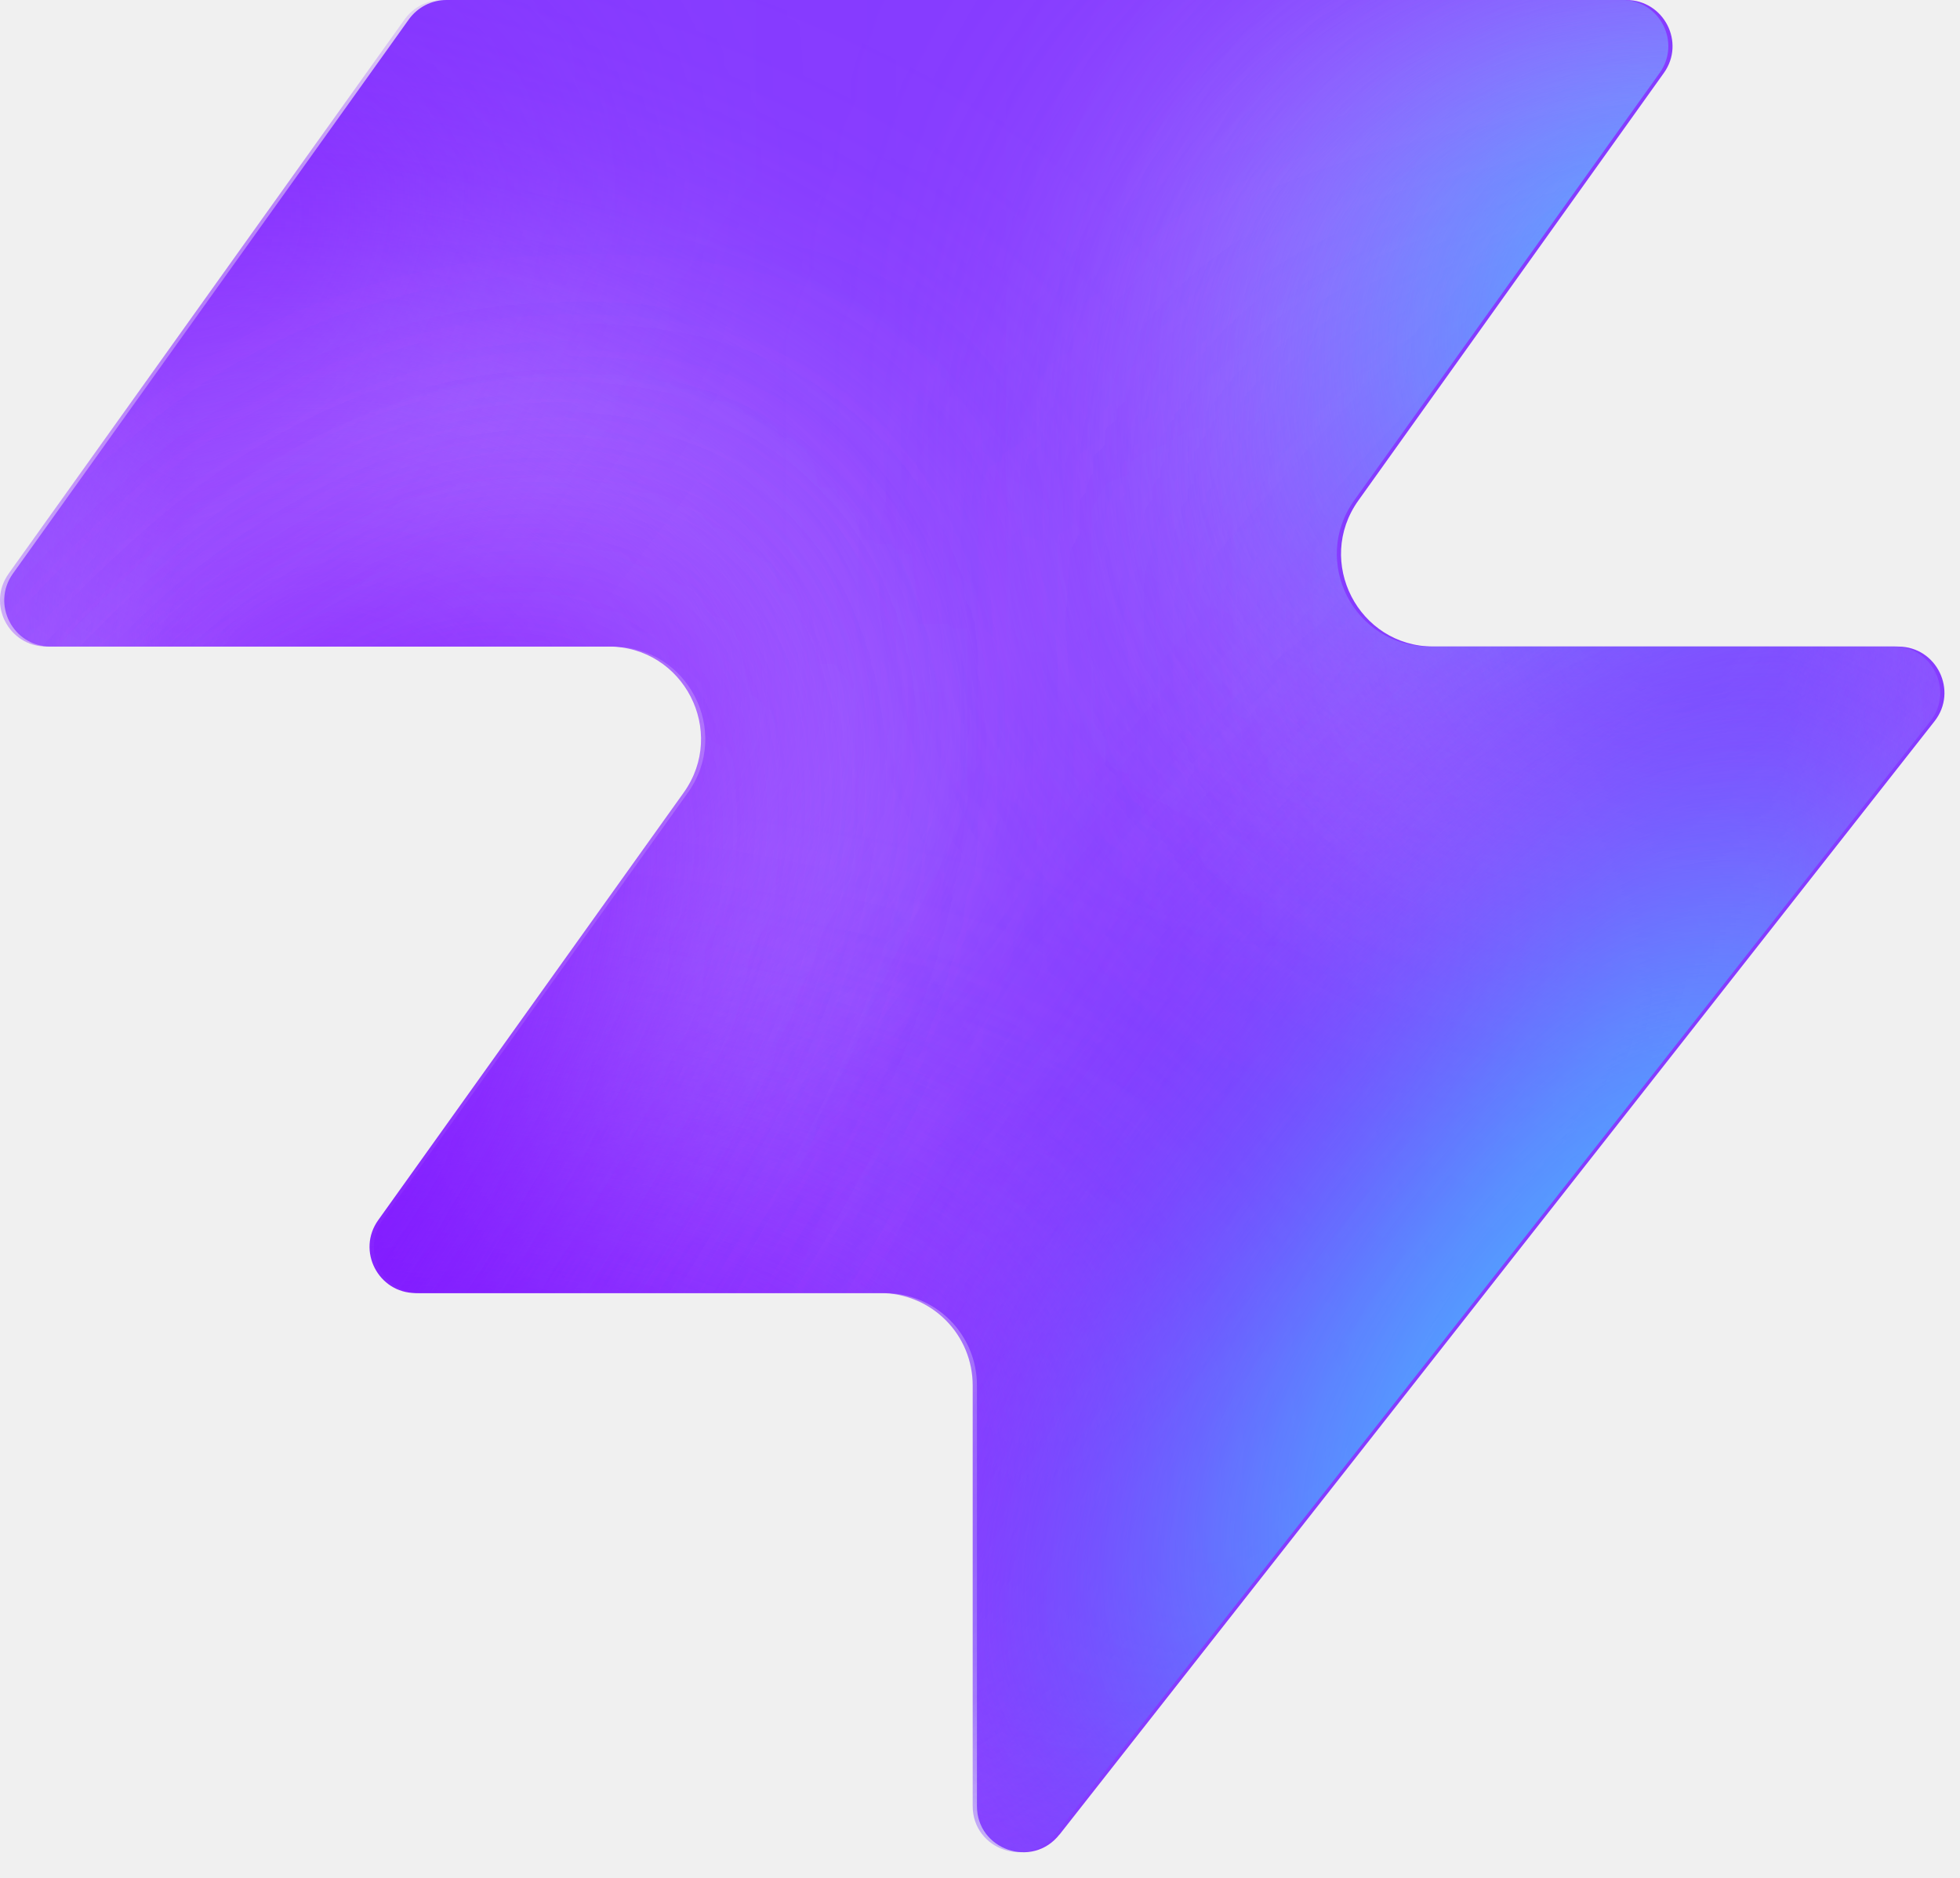
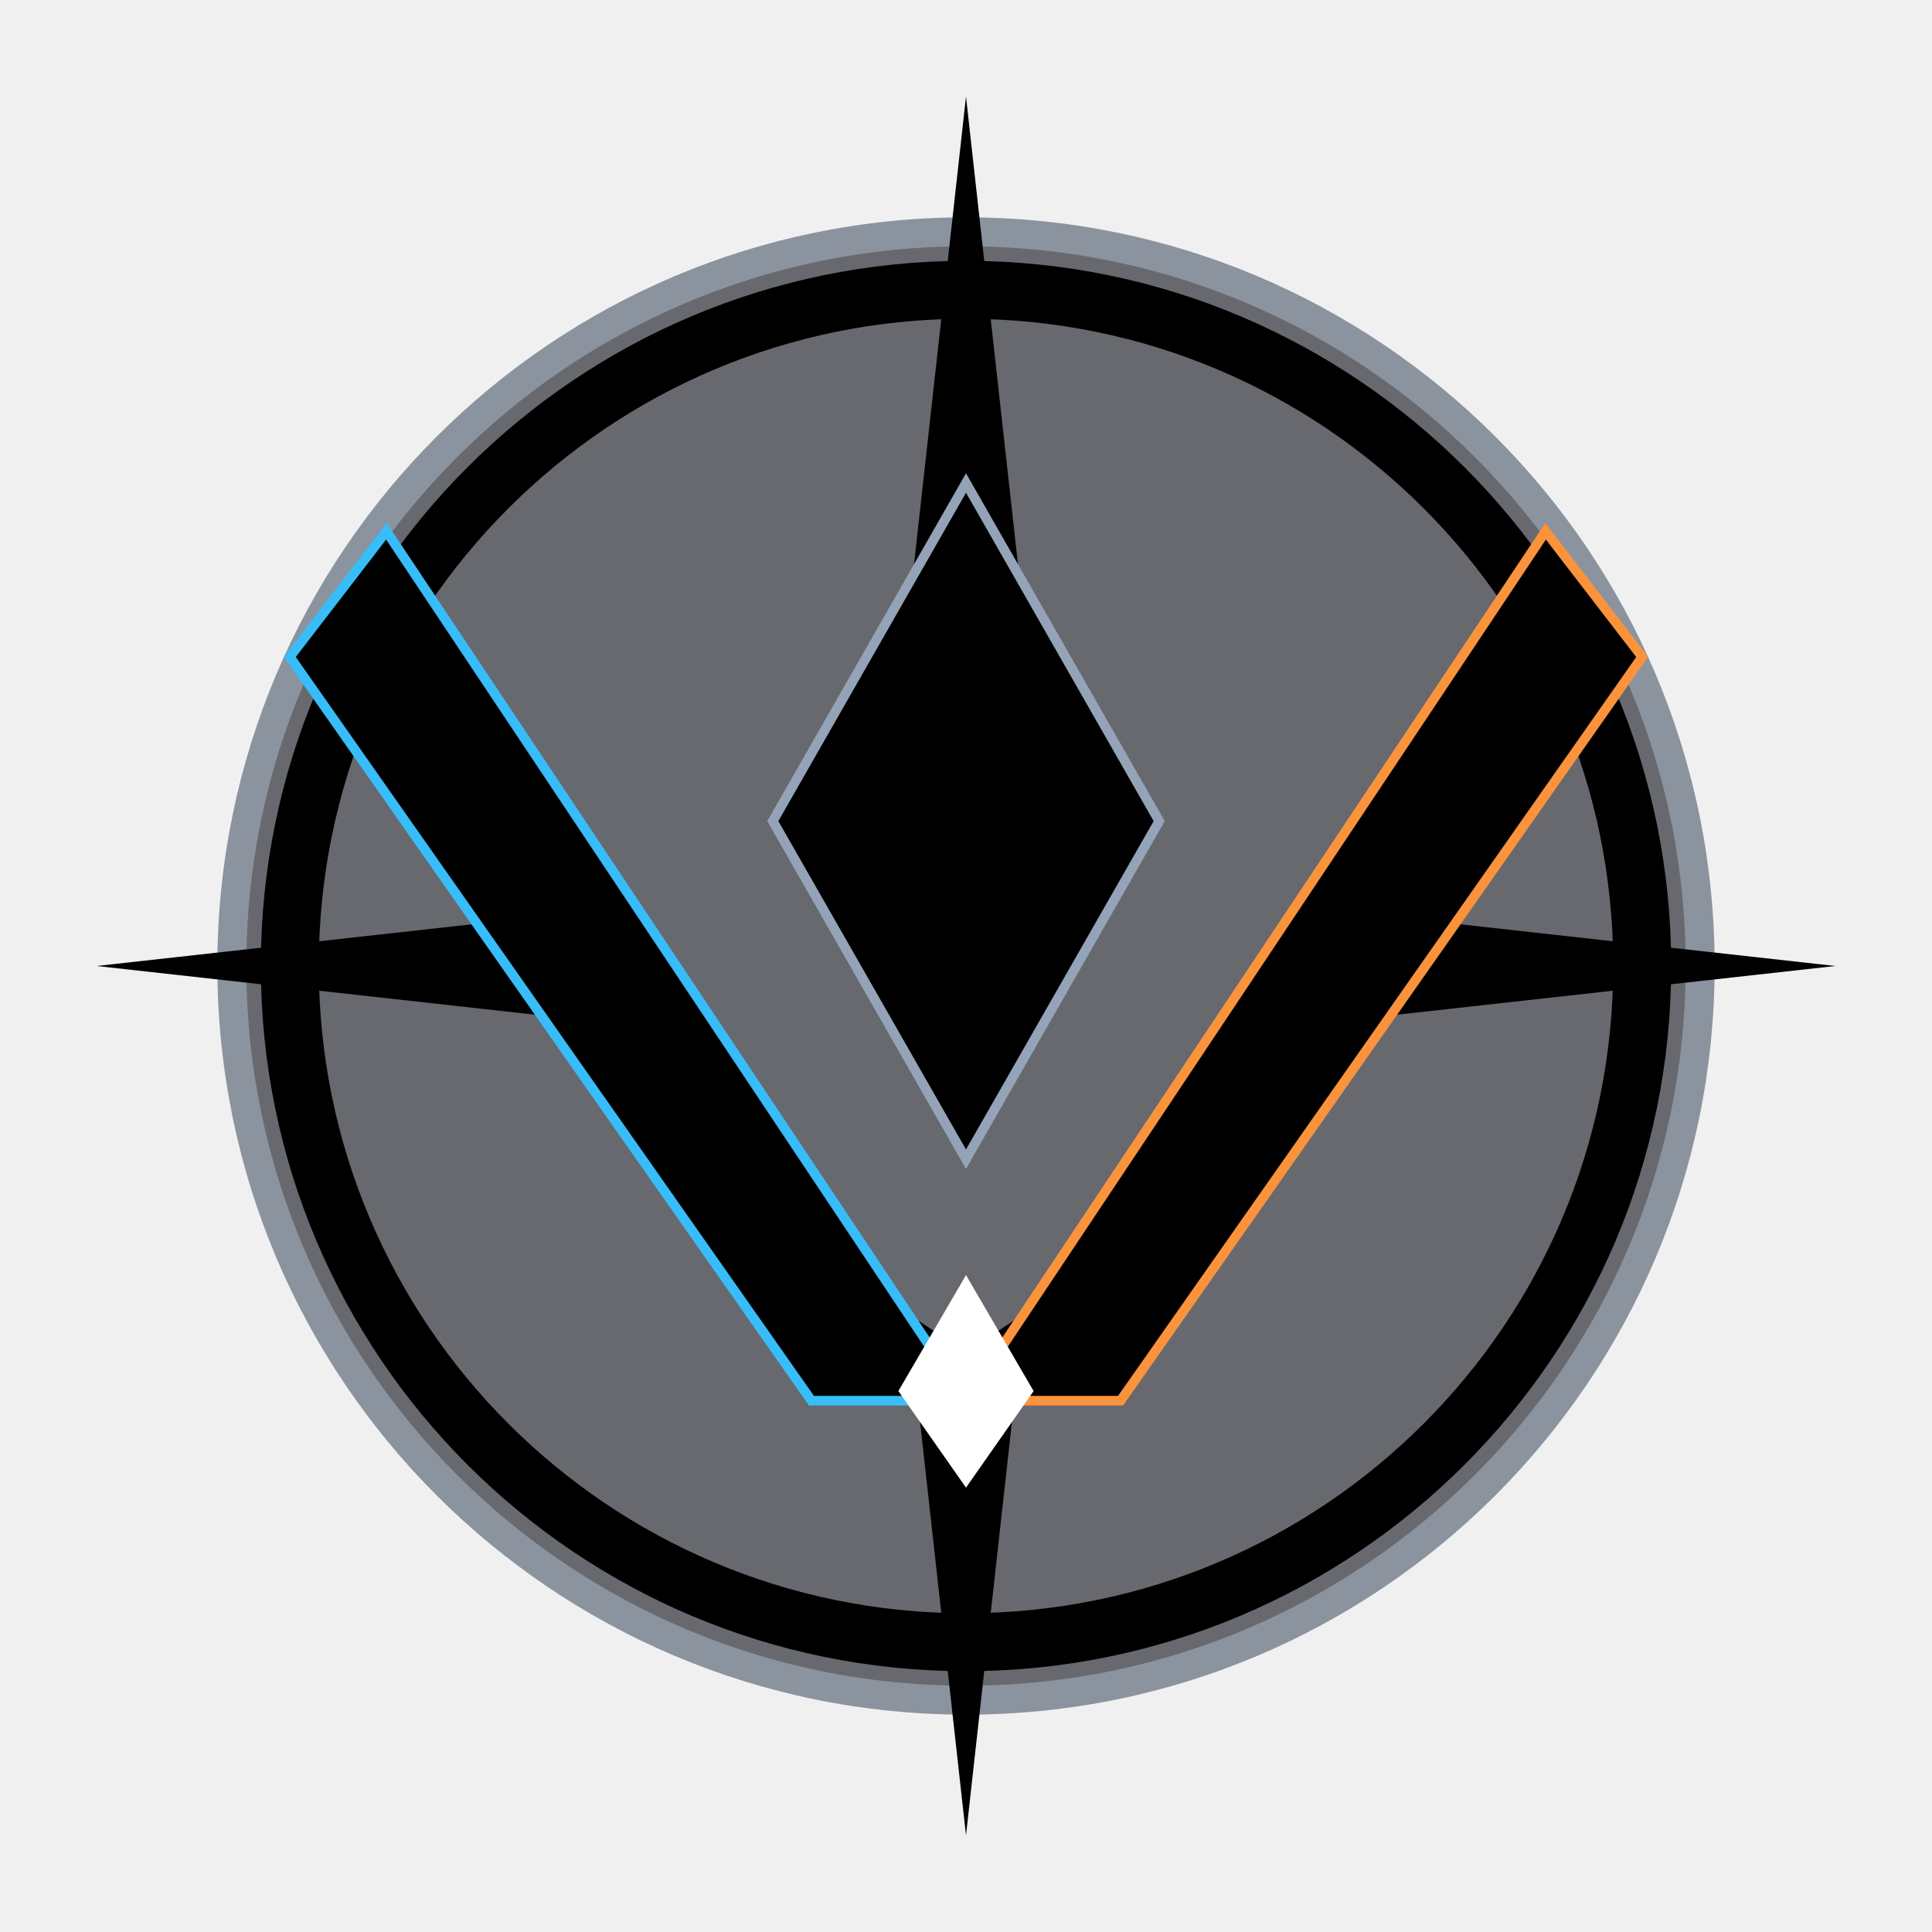
- <svg xmlns="http://www.w3.org/2000/svg" width="48" height="46" fill="none" viewBox="0 0 48 46">
-   <path fill="#863bff" d="M25.946 44.938c-.664.845-2.021.375-2.021-.698V33.937a2.26 2.26 0 0 0-2.262-2.262H10.287c-.92 0-1.456-1.04-.92-1.788l7.48-10.471c1.07-1.497 0-3.578-1.842-3.578H1.237c-.92 0-1.456-1.04-.92-1.788L10.013.474c.214-.297.556-.474.92-.474h28.894c.92 0 1.456 1.04.92 1.788l-7.48 10.471c-1.07 1.498 0 3.579 1.842 3.579h11.377c.943 0 1.473 1.088.89 1.83L25.947 44.94z" style="fill:#863bff;fill:color(display-p3 .525 .23 1);fill-opacity:1" />
-   <mask id="a" width="48" height="46" x="0" y="0" maskUnits="userSpaceOnUse" style="mask-type:alpha">
-     <path fill="#000" d="M25.842 44.938c-.664.844-2.021.375-2.021-.698V33.937a2.26 2.26 0 0 0-2.262-2.262H10.183c-.92 0-1.456-1.04-.92-1.788l7.48-10.471c1.07-1.498 0-3.579-1.842-3.579H1.133c-.92 0-1.456-1.04-.92-1.787L9.91.473c.214-.297.556-.474.92-.474h28.894c.92 0 1.456 1.04.92 1.788l-7.48 10.471c-1.07 1.498 0 3.578 1.842 3.578h11.377c.943 0 1.473 1.088.89 1.832L25.843 44.94z" style="fill:#000;fill-opacity:1" />
-   </mask>
-   <g mask="url(#a)">
-     <g filter="url(#b)">
-       <ellipse cx="5.508" cy="14.704" fill="#ede6ff" rx="5.508" ry="14.704" style="fill:#ede6ff;fill:color(display-p3 .927 .903 1);fill-opacity:1" transform="matrix(.00324 1 1 -.00324 -4.47 31.516)" />
-     </g>
-     <g filter="url(#c)">
-       <ellipse cx="10.399" cy="29.851" fill="#ede6ff" rx="10.399" ry="29.851" style="fill:#ede6ff;fill:color(display-p3 .927 .903 1);fill-opacity:1" transform="matrix(.00324 1 1 -.00324 -39.328 7.883)" />
-     </g>
-     <g filter="url(#d)">
-       <ellipse cx="5.508" cy="30.487" fill="#7e14ff" rx="5.508" ry="30.487" style="fill:#7e14ff;fill:color(display-p3 .492 .077 1);fill-opacity:1" transform="rotate(89.814 -25.913 -14.639)scale(1 -1)" />
-     </g>
-     <g filter="url(#e)">
-       <ellipse cx="5.508" cy="30.599" fill="#7e14ff" rx="5.508" ry="30.599" style="fill:#7e14ff;fill:color(display-p3 .492 .077 1);fill-opacity:1" transform="rotate(89.814 -32.644 -3.334)scale(1 -1)" />
-     </g>
-     <g filter="url(#f)">
-       <ellipse cx="5.508" cy="30.599" fill="#7e14ff" rx="5.508" ry="30.599" style="fill:#7e14ff;fill:color(display-p3 .492 .077 1);fill-opacity:1" transform="matrix(.00324 1 1 -.00324 -34.34 30.47)" />
-     </g>
-     <g filter="url(#g)">
-       <ellipse cx="14.072" cy="22.078" fill="#ede6ff" rx="14.072" ry="22.078" style="fill:#ede6ff;fill:color(display-p3 .927 .903 1);fill-opacity:1" transform="rotate(93.35 24.506 48.493)scale(-1 1)" />
-     </g>
-     <g filter="url(#h)">
-       <ellipse cx="3.47" cy="21.501" fill="#7e14ff" rx="3.47" ry="21.501" style="fill:#7e14ff;fill:color(display-p3 .492 .077 1);fill-opacity:1" transform="rotate(89.009 28.708 47.59)scale(-1 1)" />
-     </g>
-     <g filter="url(#i)">
-       <ellipse cx="3.47" cy="21.501" fill="#7e14ff" rx="3.47" ry="21.501" style="fill:#7e14ff;fill:color(display-p3 .492 .077 1);fill-opacity:1" transform="rotate(89.009 28.708 47.59)scale(-1 1)" />
-     </g>
-     <g filter="url(#j)">
-       <ellipse cx=".387" cy="8.972" fill="#7e14ff" rx="4.407" ry="29.108" style="fill:#7e14ff;fill:color(display-p3 .492 .077 1);fill-opacity:1" transform="rotate(39.51 .387 8.972)" />
-     </g>
-     <g filter="url(#k)">
-       <ellipse cx="47.523" cy="-6.092" fill="#7e14ff" rx="4.407" ry="29.108" style="fill:#7e14ff;fill:color(display-p3 .492 .077 1);fill-opacity:1" transform="rotate(37.892 47.523 -6.092)" />
-     </g>
-     <g filter="url(#l)">
-       <ellipse cx="41.412" cy="6.333" fill="#47bfff" rx="5.971" ry="9.665" style="fill:#47bfff;fill:color(display-p3 .28 .748 1);fill-opacity:1" transform="rotate(37.892 41.412 6.333)" />
-     </g>
-     <g filter="url(#m)">
-       <ellipse cx="-1.879" cy="38.332" fill="#7e14ff" rx="4.407" ry="29.108" style="fill:#7e14ff;fill:color(display-p3 .492 .077 1);fill-opacity:1" transform="rotate(37.892 -1.88 38.332)" />
-     </g>
-     <g filter="url(#n)">
-       <ellipse cx="-1.879" cy="38.332" fill="#7e14ff" rx="4.407" ry="29.108" style="fill:#7e14ff;fill:color(display-p3 .492 .077 1);fill-opacity:1" transform="rotate(37.892 -1.88 38.332)" />
-     </g>
-     <g filter="url(#o)">
-       <ellipse cx="35.651" cy="29.907" fill="#7e14ff" rx="4.407" ry="29.108" style="fill:#7e14ff;fill:color(display-p3 .492 .077 1);fill-opacity:1" transform="rotate(37.892 35.651 29.907)" />
-     </g>
-     <g filter="url(#p)">
-       <ellipse cx="38.418" cy="32.4" fill="#47bfff" rx="5.971" ry="15.297" style="fill:#47bfff;fill:color(display-p3 .28 .748 1);fill-opacity:1" transform="rotate(37.892 38.418 32.4)" />
-     </g>
-   </g>
+ <svg xmlns="http://www.w3.org/2000/svg" viewBox="0 0 200 200" fill="none">
  <defs>
-     <filter id="b" width="60.045" height="41.654" x="-19.77" y="16.149" color-interpolation-filters="sRGB" filterUnits="userSpaceOnUse">
-       <feFlood flood-opacity="0" result="BackgroundImageFix" />
-       <feBlend in="SourceGraphic" in2="BackgroundImageFix" result="shape" />
-       <feGaussianBlur result="effect1_foregroundBlur_2002_17158" stdDeviation="7.659" />
-     </filter>
-     <filter id="c" width="90.34" height="51.437" x="-54.613" y="-7.533" color-interpolation-filters="sRGB" filterUnits="userSpaceOnUse">
-       <feFlood flood-opacity="0" result="BackgroundImageFix" />
-       <feBlend in="SourceGraphic" in2="BackgroundImageFix" result="shape" />
-       <feGaussianBlur result="effect1_foregroundBlur_2002_17158" stdDeviation="7.659" />
-     </filter>
-     <filter id="d" width="79.355" height="29.4" x="-49.64" y="2.03" color-interpolation-filters="sRGB" filterUnits="userSpaceOnUse">
-       <feFlood flood-opacity="0" result="BackgroundImageFix" />
-       <feBlend in="SourceGraphic" in2="BackgroundImageFix" result="shape" />
-       <feGaussianBlur result="effect1_foregroundBlur_2002_17158" stdDeviation="4.596" />
-     </filter>
-     <filter id="e" width="79.579" height="29.4" x="-45.045" y="20.029" color-interpolation-filters="sRGB" filterUnits="userSpaceOnUse">
-       <feFlood flood-opacity="0" result="BackgroundImageFix" />
-       <feBlend in="SourceGraphic" in2="BackgroundImageFix" result="shape" />
-       <feGaussianBlur result="effect1_foregroundBlur_2002_17158" stdDeviation="4.596" />
-     </filter>
-     <filter id="f" width="79.579" height="29.4" x="-43.513" y="21.178" color-interpolation-filters="sRGB" filterUnits="userSpaceOnUse">
-       <feFlood flood-opacity="0" result="BackgroundImageFix" />
-       <feBlend in="SourceGraphic" in2="BackgroundImageFix" result="shape" />
-       <feGaussianBlur result="effect1_foregroundBlur_2002_17158" stdDeviation="4.596" />
-     </filter>
-     <filter id="g" width="74.749" height="58.852" x="15.756" y="-17.901" color-interpolation-filters="sRGB" filterUnits="userSpaceOnUse">
-       <feFlood flood-opacity="0" result="BackgroundImageFix" />
-       <feBlend in="SourceGraphic" in2="BackgroundImageFix" result="shape" />
-       <feGaussianBlur result="effect1_foregroundBlur_2002_17158" stdDeviation="7.659" />
-     </filter>
-     <filter id="h" width="61.377" height="25.362" x="23.548" y="2.284" color-interpolation-filters="sRGB" filterUnits="userSpaceOnUse">
-       <feFlood flood-opacity="0" result="BackgroundImageFix" />
-       <feBlend in="SourceGraphic" in2="BackgroundImageFix" result="shape" />
-       <feGaussianBlur result="effect1_foregroundBlur_2002_17158" stdDeviation="4.596" />
-     </filter>
-     <filter id="i" width="61.377" height="25.362" x="23.548" y="2.284" color-interpolation-filters="sRGB" filterUnits="userSpaceOnUse">
-       <feFlood flood-opacity="0" result="BackgroundImageFix" />
-       <feBlend in="SourceGraphic" in2="BackgroundImageFix" result="shape" />
-       <feGaussianBlur result="effect1_foregroundBlur_2002_17158" stdDeviation="4.596" />
-     </filter>
-     <filter id="j" width="56.045" height="63.649" x="-27.636" y="-22.853" color-interpolation-filters="sRGB" filterUnits="userSpaceOnUse">
-       <feFlood flood-opacity="0" result="BackgroundImageFix" />
-       <feBlend in="SourceGraphic" in2="BackgroundImageFix" result="shape" />
-       <feGaussianBlur result="effect1_foregroundBlur_2002_17158" stdDeviation="4.596" />
-     </filter>
-     <filter id="k" width="54.814" height="64.646" x="20.116" y="-38.415" color-interpolation-filters="sRGB" filterUnits="userSpaceOnUse">
-       <feFlood flood-opacity="0" result="BackgroundImageFix" />
-       <feBlend in="SourceGraphic" in2="BackgroundImageFix" result="shape" />
-       <feGaussianBlur result="effect1_foregroundBlur_2002_17158" stdDeviation="4.596" />
-     </filter>
-     <filter id="l" width="33.541" height="35.313" x="24.641" y="-11.323" color-interpolation-filters="sRGB" filterUnits="userSpaceOnUse">
-       <feFlood flood-opacity="0" result="BackgroundImageFix" />
-       <feBlend in="SourceGraphic" in2="BackgroundImageFix" result="shape" />
-       <feGaussianBlur result="effect1_foregroundBlur_2002_17158" stdDeviation="4.596" />
-     </filter>
-     <filter id="m" width="54.814" height="64.646" x="-29.286" y="6.009" color-interpolation-filters="sRGB" filterUnits="userSpaceOnUse">
-       <feFlood flood-opacity="0" result="BackgroundImageFix" />
-       <feBlend in="SourceGraphic" in2="BackgroundImageFix" result="shape" />
-       <feGaussianBlur result="effect1_foregroundBlur_2002_17158" stdDeviation="4.596" />
-     </filter>
-     <filter id="n" width="54.814" height="64.646" x="-29.286" y="6.009" color-interpolation-filters="sRGB" filterUnits="userSpaceOnUse">
-       <feFlood flood-opacity="0" result="BackgroundImageFix" />
-       <feBlend in="SourceGraphic" in2="BackgroundImageFix" result="shape" />
-       <feGaussianBlur result="effect1_foregroundBlur_2002_17158" stdDeviation="4.596" />
-     </filter>
-     <filter id="o" width="54.814" height="64.646" x="8.244" y="-2.416" color-interpolation-filters="sRGB" filterUnits="userSpaceOnUse">
-       <feFlood flood-opacity="0" result="BackgroundImageFix" />
-       <feBlend in="SourceGraphic" in2="BackgroundImageFix" result="shape" />
-       <feGaussianBlur result="effect1_foregroundBlur_2002_17158" stdDeviation="4.596" />
-     </filter>
-     <filter id="p" width="39.409" height="43.623" x="18.713" y="10.588" color-interpolation-filters="sRGB" filterUnits="userSpaceOnUse">
-       <feFlood flood-opacity="0" result="BackgroundImageFix" />
-       <feBlend in="SourceGraphic" in2="BackgroundImageFix" result="shape" />
-       <feGaussianBlur result="effect1_foregroundBlur_2002_17158" stdDeviation="4.596" />
-     </filter>
+     <linearGradient id="v_blue_fav" x1="0%" y1="0%" x2="100%" y2="100%">
+       <stop offset="0%" stopColor="#38BDF8" />
+       <stop offset="100%" stopColor="#024499" />
+     </linearGradient>
+     <linearGradient id="v_orange_fav" x1="0%" y1="0%" x2="100%" y2="100%">
+       <stop offset="0%" stopColor="#FF9933" />
+       <stop offset="100%" stopColor="#992200" />
+     </linearGradient>
+     <linearGradient id="v_metal_fav" x1="0%" y1="0%" x2="100%" y2="100%">
+       <stop offset="0%" stopColor="#E2E8F0" />
+       <stop offset="100%" stopColor="#1E293B" />
+     </linearGradient>
  </defs>
+   <circle cx="100" cy="100" r="76" stroke="#475569" stroke-width="3" opacity="0.6" fill="#0B0F19" />
+   <circle cx="100" cy="100" r="70" stroke="url(#v_metal_fav)" stroke-width="6" />
+   <polygon points="100,10 106,64 100,60 94,64" fill="url(#v_metal_fav)" />
+   <polygon points="100,190 106,136 100,140 94,136" fill="url(#v_metal_fav)" />
+   <polygon points="10,100 64,106 60,100 64,94" fill="url(#v_blue_fav)" />
+   <polygon points="190,100 136,106 140,100 136,94" fill="url(#v_orange_fav)" />
+   <polygon points="100,50 120,85 100,120 80,85" fill="url(#v_metal_fav)" stroke="#94A3B8" stroke-width="1" />
+   <polygon points="40,55 100,145 84,145 30,68" fill="url(#v_blue_fav)" stroke="#38BDF8" stroke-width="1" />
+   <polygon points="160,55 100,145 116,145 170,68" fill="url(#v_orange_fav)" stroke="#FB923C" stroke-width="1" />
+   <polygon points="100,132 107,144 100,154 93,144" fill="#FFFFFF" />
</svg>
